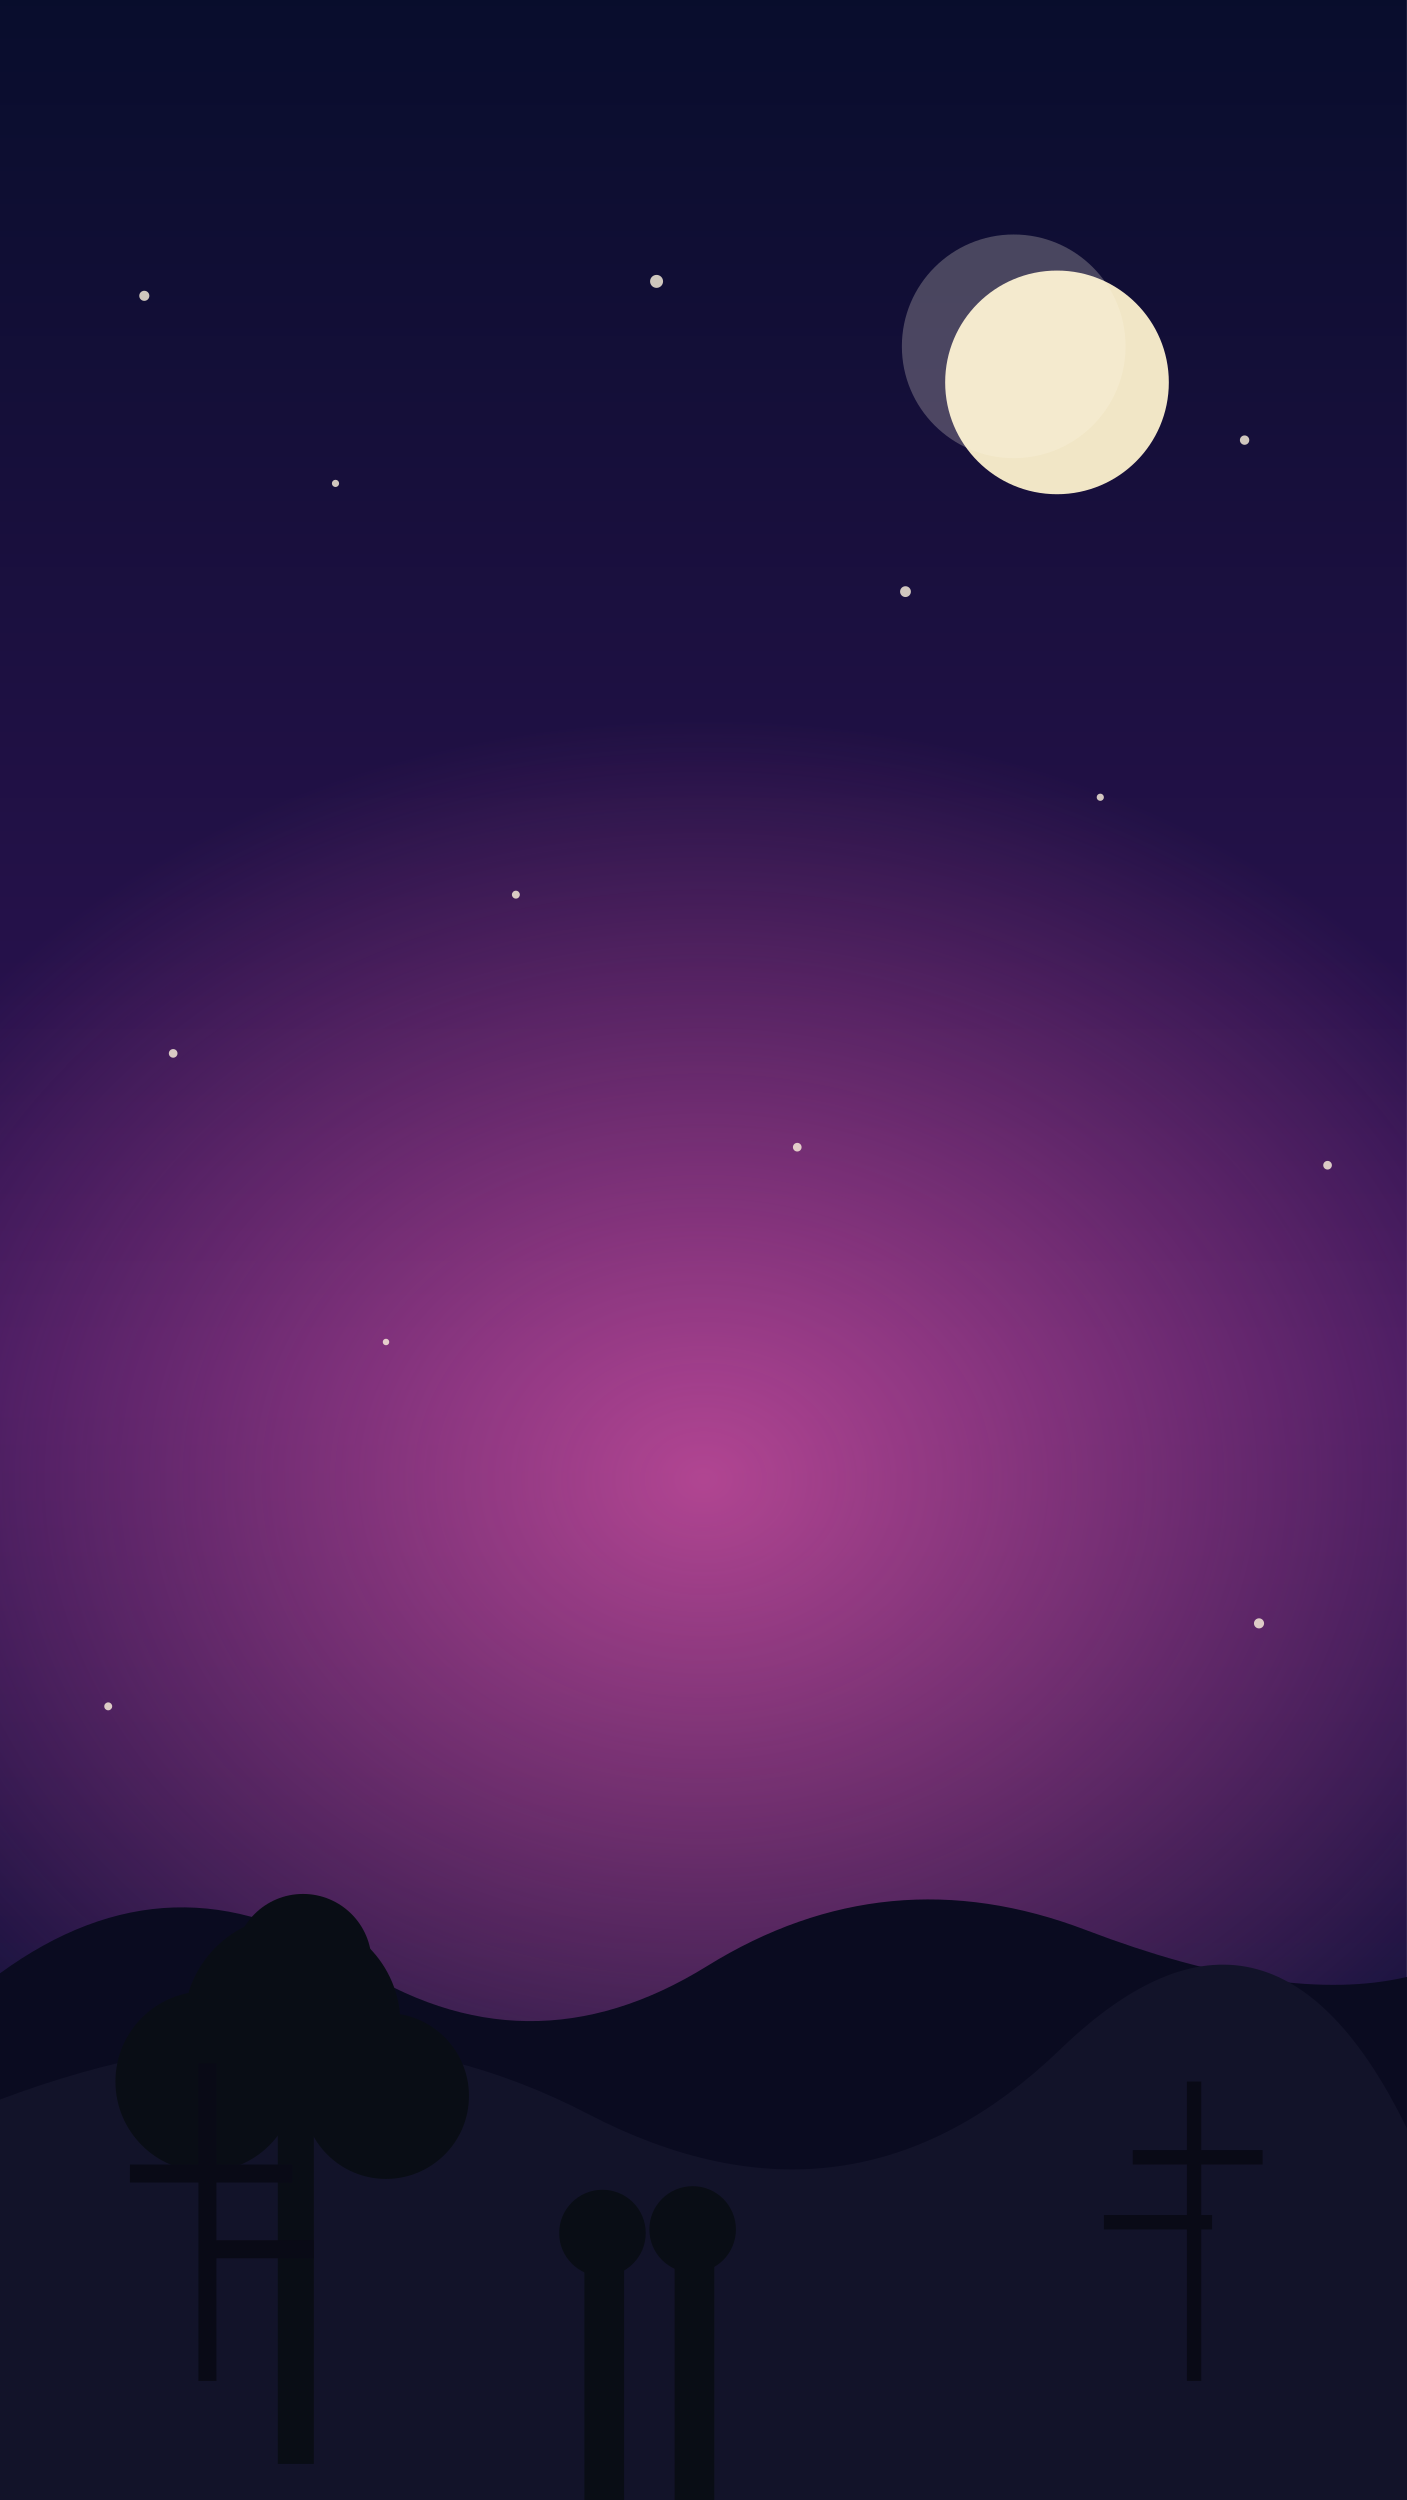
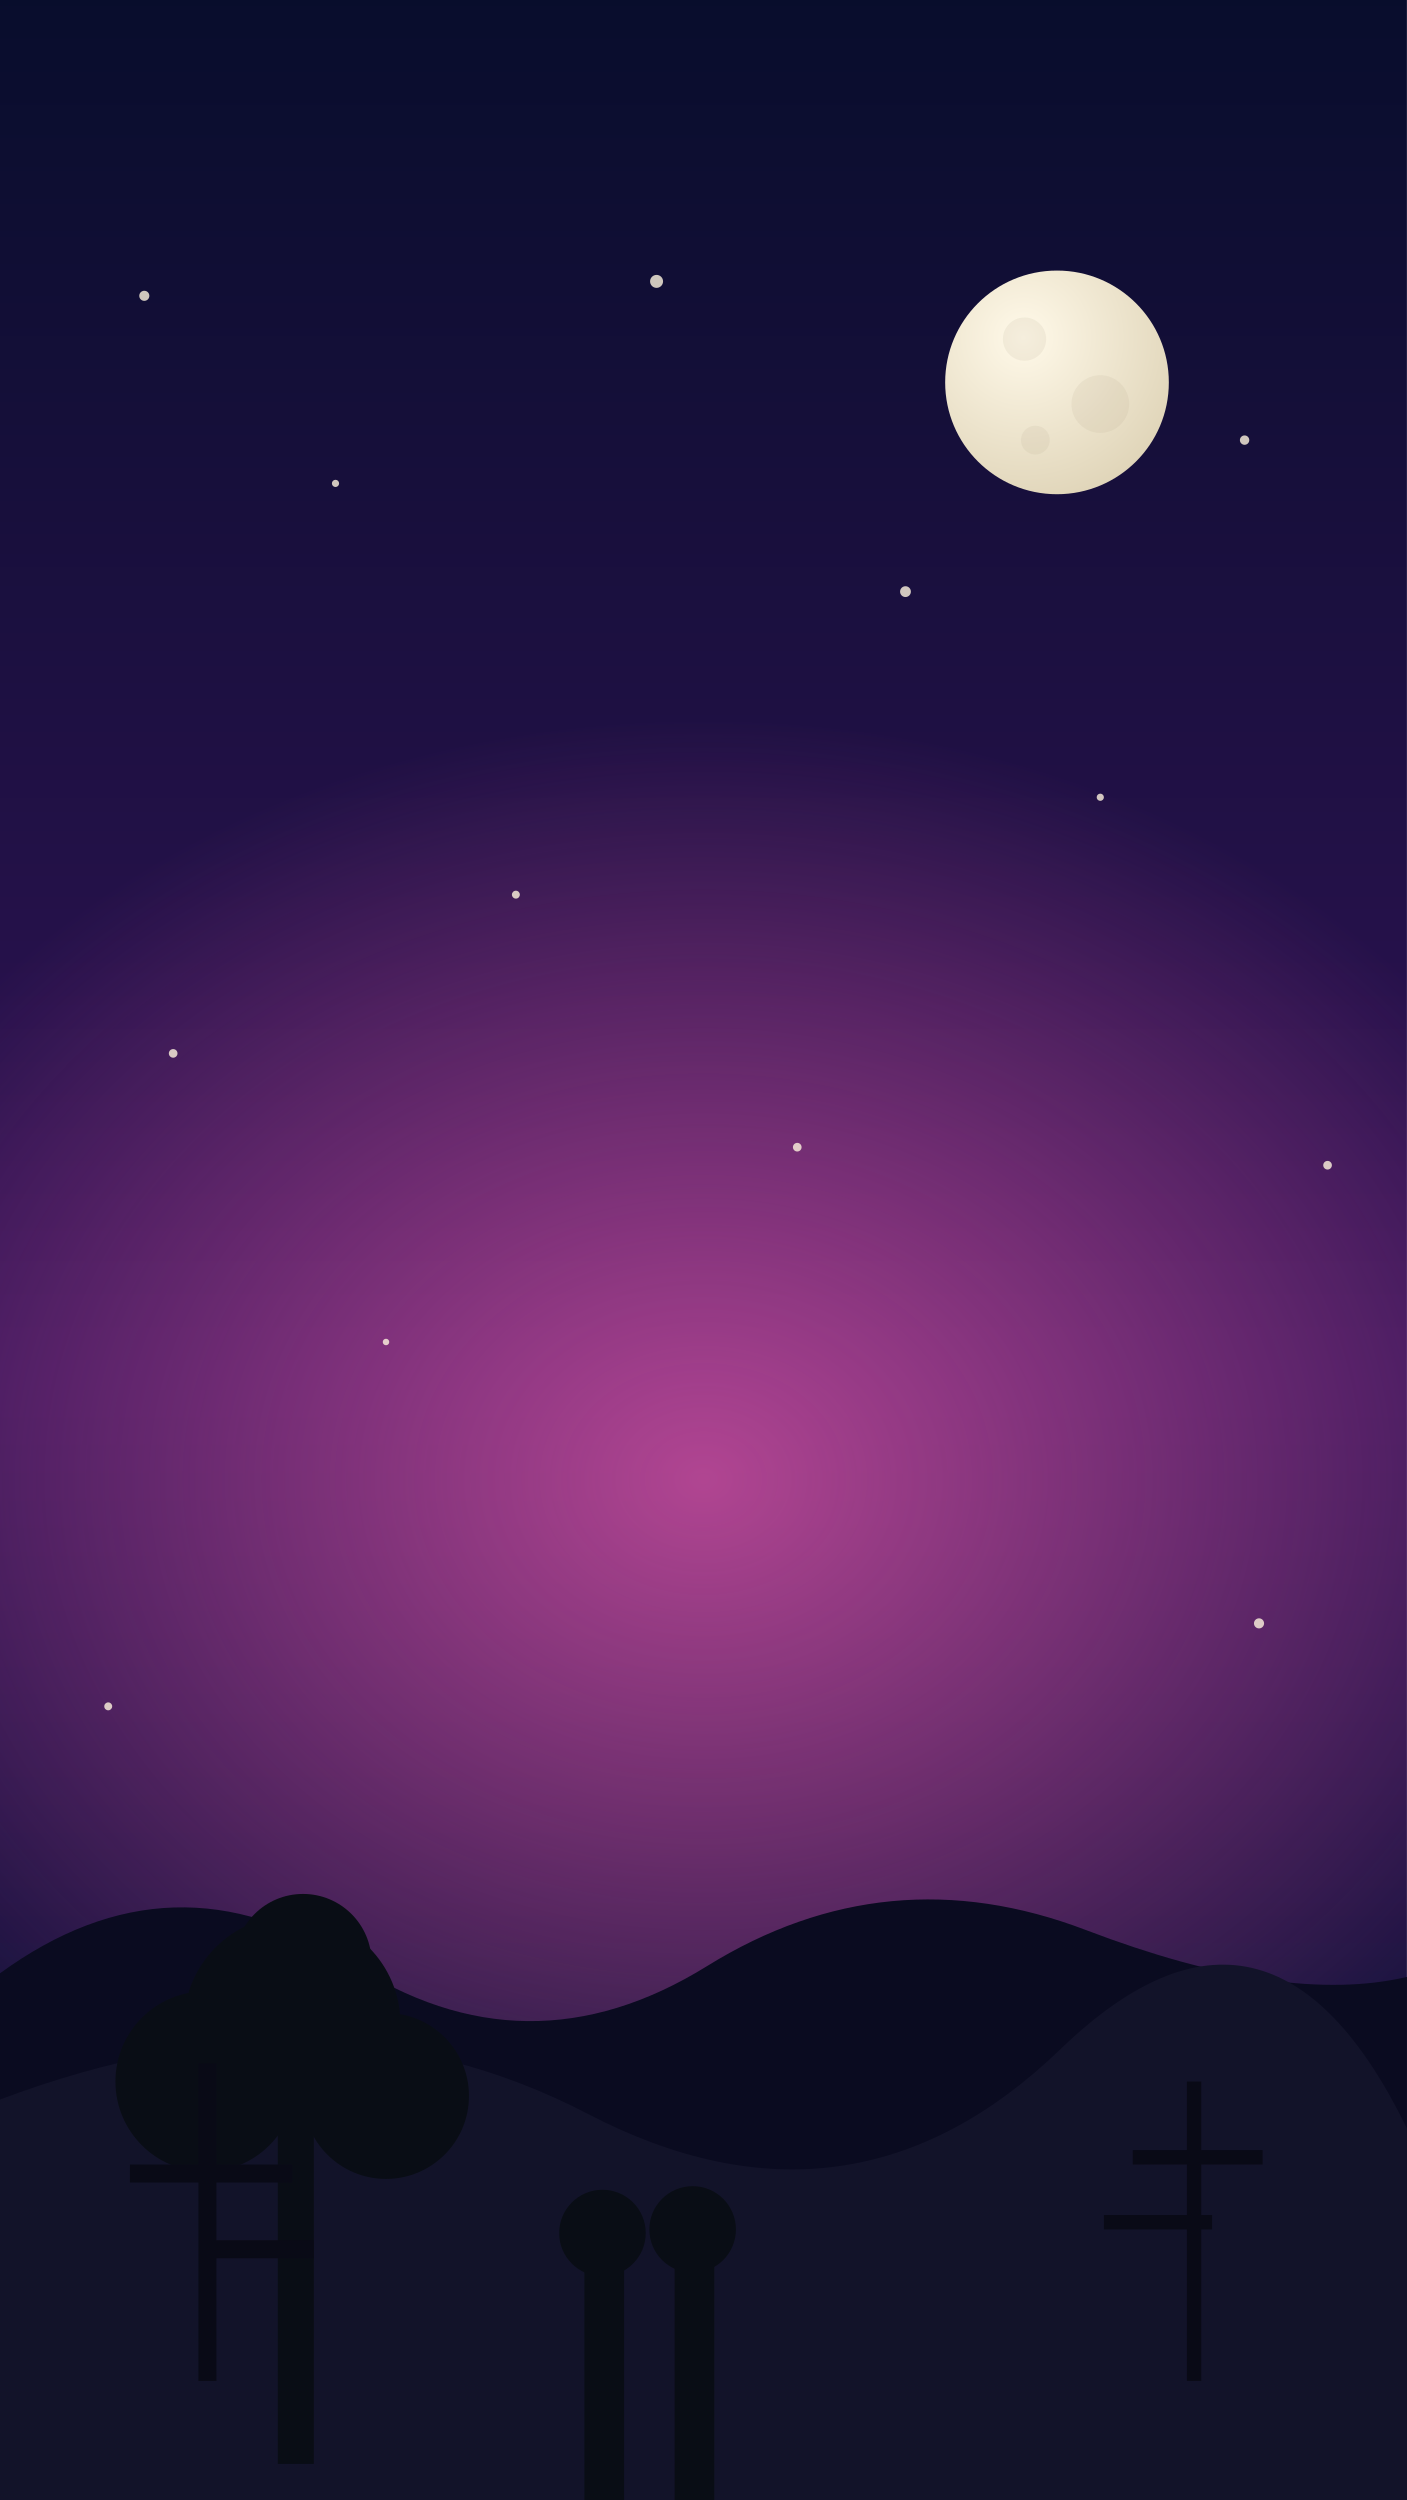
<svg xmlns="http://www.w3.org/2000/svg" viewBox="0 0 390 693" preserveAspectRatio="xMidYMid slice">
  <defs>
    <linearGradient id="sky" x2="0" y2="1">
      <stop stop-color="#080d2c" />
      <stop offset=".55" stop-color="#321357" />
      <stop offset="1" stop-color="#09142d" />
    </linearGradient>
    <radialGradient id="glow">
      <stop stop-color="#f760b3" stop-opacity=".65" />
      <stop offset="1" stop-color="#f760b3" stop-opacity="0" />
    </radialGradient>
+     <radialGradient id="moon" cx=".35" cy=".3" r=".75">
+       <stop stop-color="#fff9e9" />
+       <stop offset="1" stop-color="#e0d5b9" />
+     </radialGradient>
  </defs>
  <path fill="url(#sky)" d="M0 0h390v693H0z" />
  <ellipse cx="195" cy="410" rx="260" ry="210" fill="url(#glow)" />
-   <circle cx="293" cy="106" r="31" fill="#fff3cf" opacity=".94" />
-   <circle cx="281" cy="96" r="31" fill="#fff8e8" opacity=".24" />
+   <circle cx="293" cy="106" r="31" fill="url(#moon)" />
+   <g fill="#a79b80" opacity=".12">
+     <circle cx="284" cy="94" r="6" />
+     <circle cx="305" cy="112" r="8" />
+     <circle cx="287" cy="122" r="4" />
+   </g>
  <g fill="#fff5df" opacity=".8">
    <circle cx="40" cy="82" r="1.4" />
    <circle cx="93" cy="134" r="1" />
    <circle cx="182" cy="78" r="1.8" />
    <circle cx="345" cy="122" r="1.3" />
    <circle cx="305" cy="221" r="1" />
    <circle cx="48" cy="292" r="1.2" />
    <circle cx="143" cy="248" r="1.1" />
    <circle cx="251" cy="164" r="1.5" />
    <circle cx="368" cy="323" r="1.2" />
    <circle cx="107" cy="372" r=".9" />
    <circle cx="221" cy="318" r="1.2" />
    <circle cx="30" cy="473" r="1.1" />
    <circle cx="349" cy="450" r="1.4" />
  </g>
  <path fill="#0a0b20" d="M0 547Q48 512 97 544T196 545T301 535T390 548V693H0z" />
  <path fill="#121329" d="M0 582Q90 548 163 586T294 568T390 590V693H0z" />
  <g fill="#090d15">
    <path d="M77 588h10v95H77z" />
    <circle cx="81" cy="561" r="30" />
    <circle cx="57" cy="577" r="25" />
    <circle cx="107" cy="581" r="23" />
    <circle cx="84" cy="544" r="19" />
    <path d="M162 624h11v69h-11z" />
    <circle cx="167" cy="619" r="12" />
    <path d="M187 624h11v69h-11z" />
    <circle cx="192" cy="618" r="12" />
  </g>
  <g fill="#090a16">
    <path d="M55 572h5v88h-5zm-19 28h45v5H36zm19 21h32v5H55z" />
    <path d="M329 577h4v83h-4zm-15 19h36v4h-36zm-8 18h30v4h-30z" />
  </g>
</svg>
